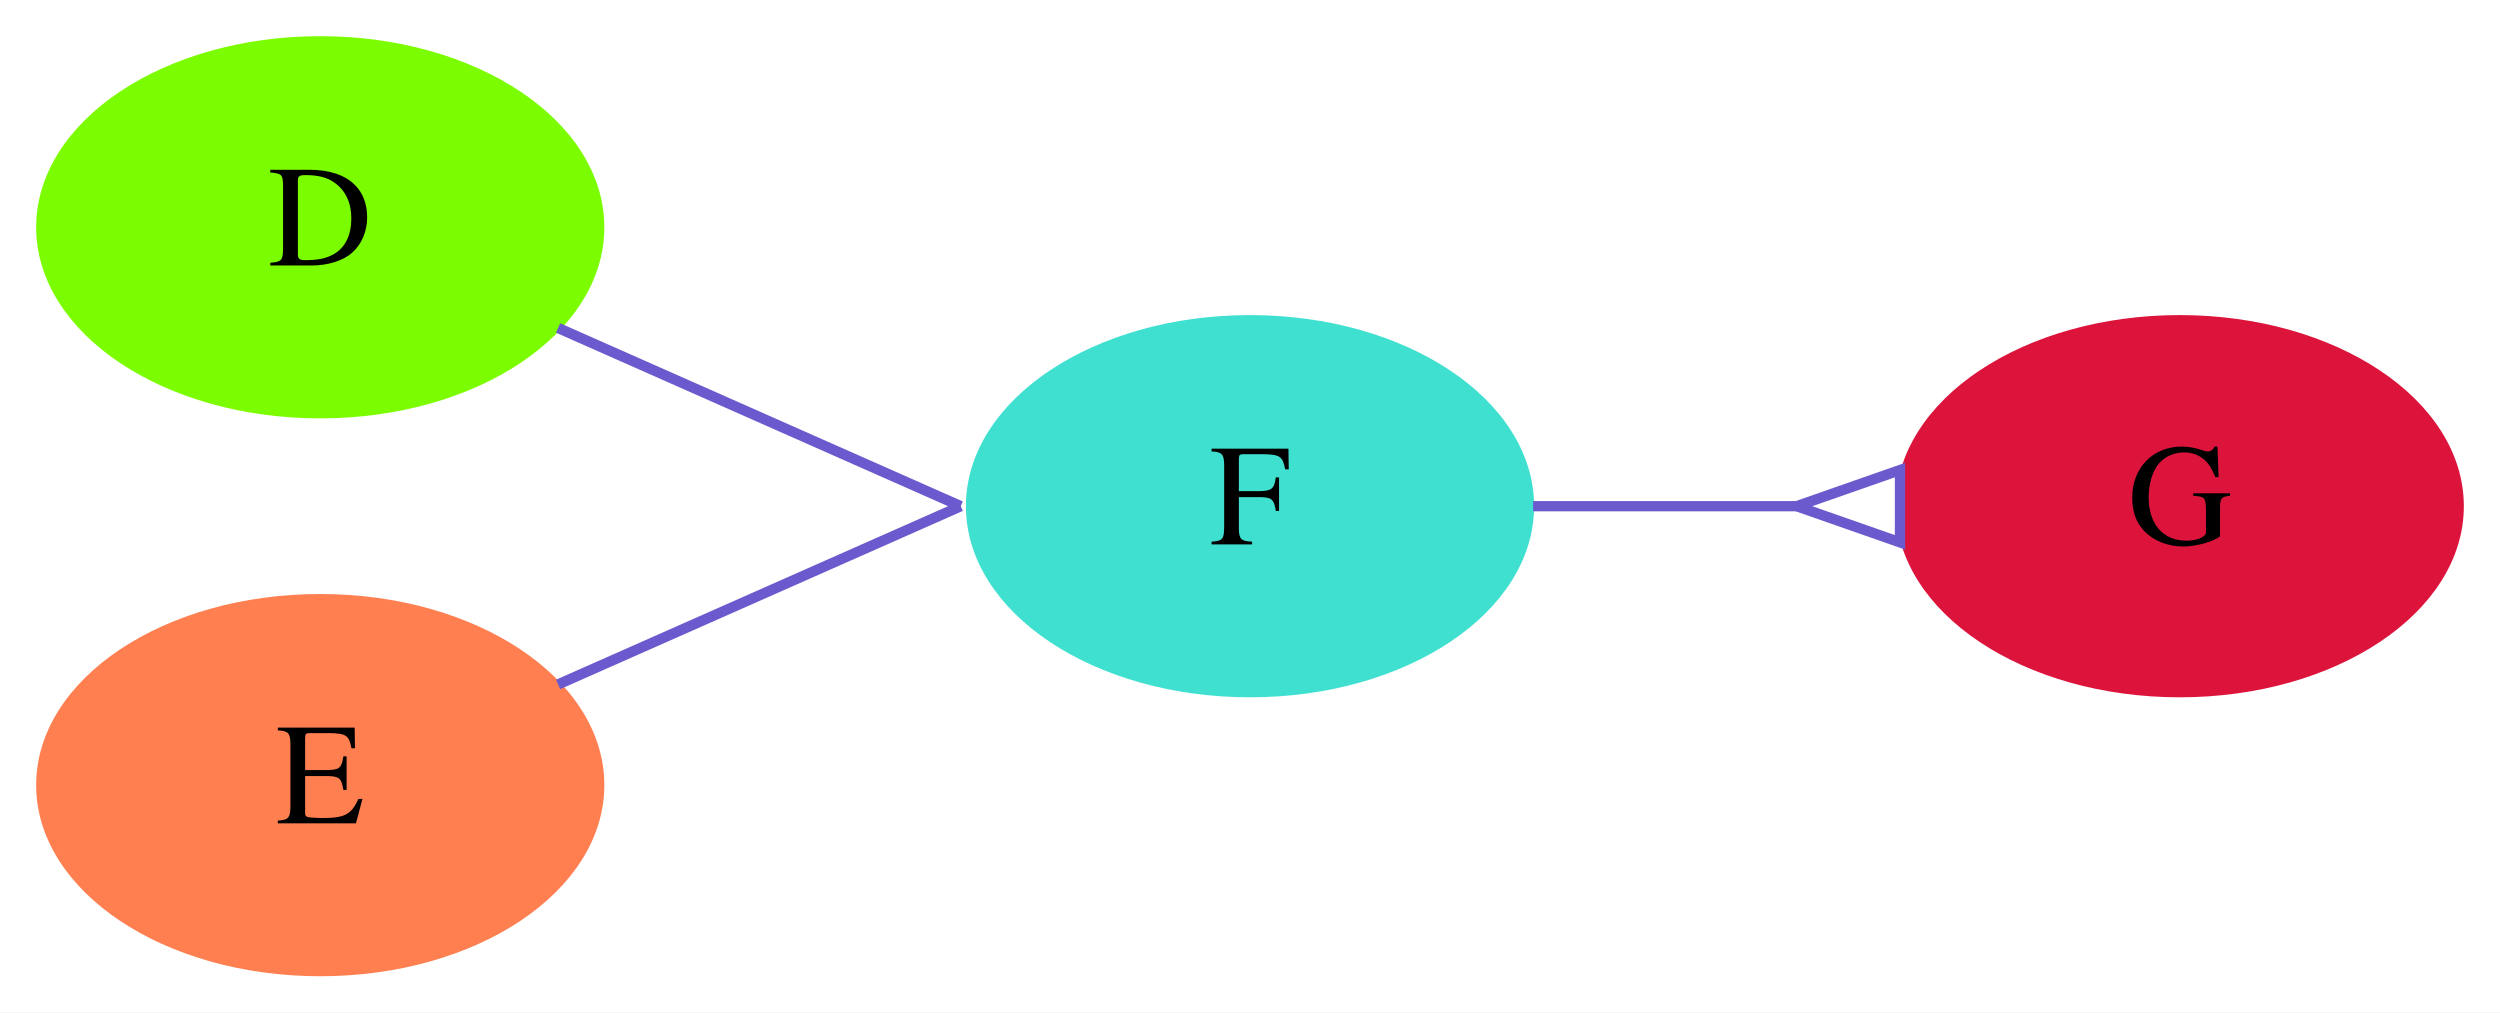
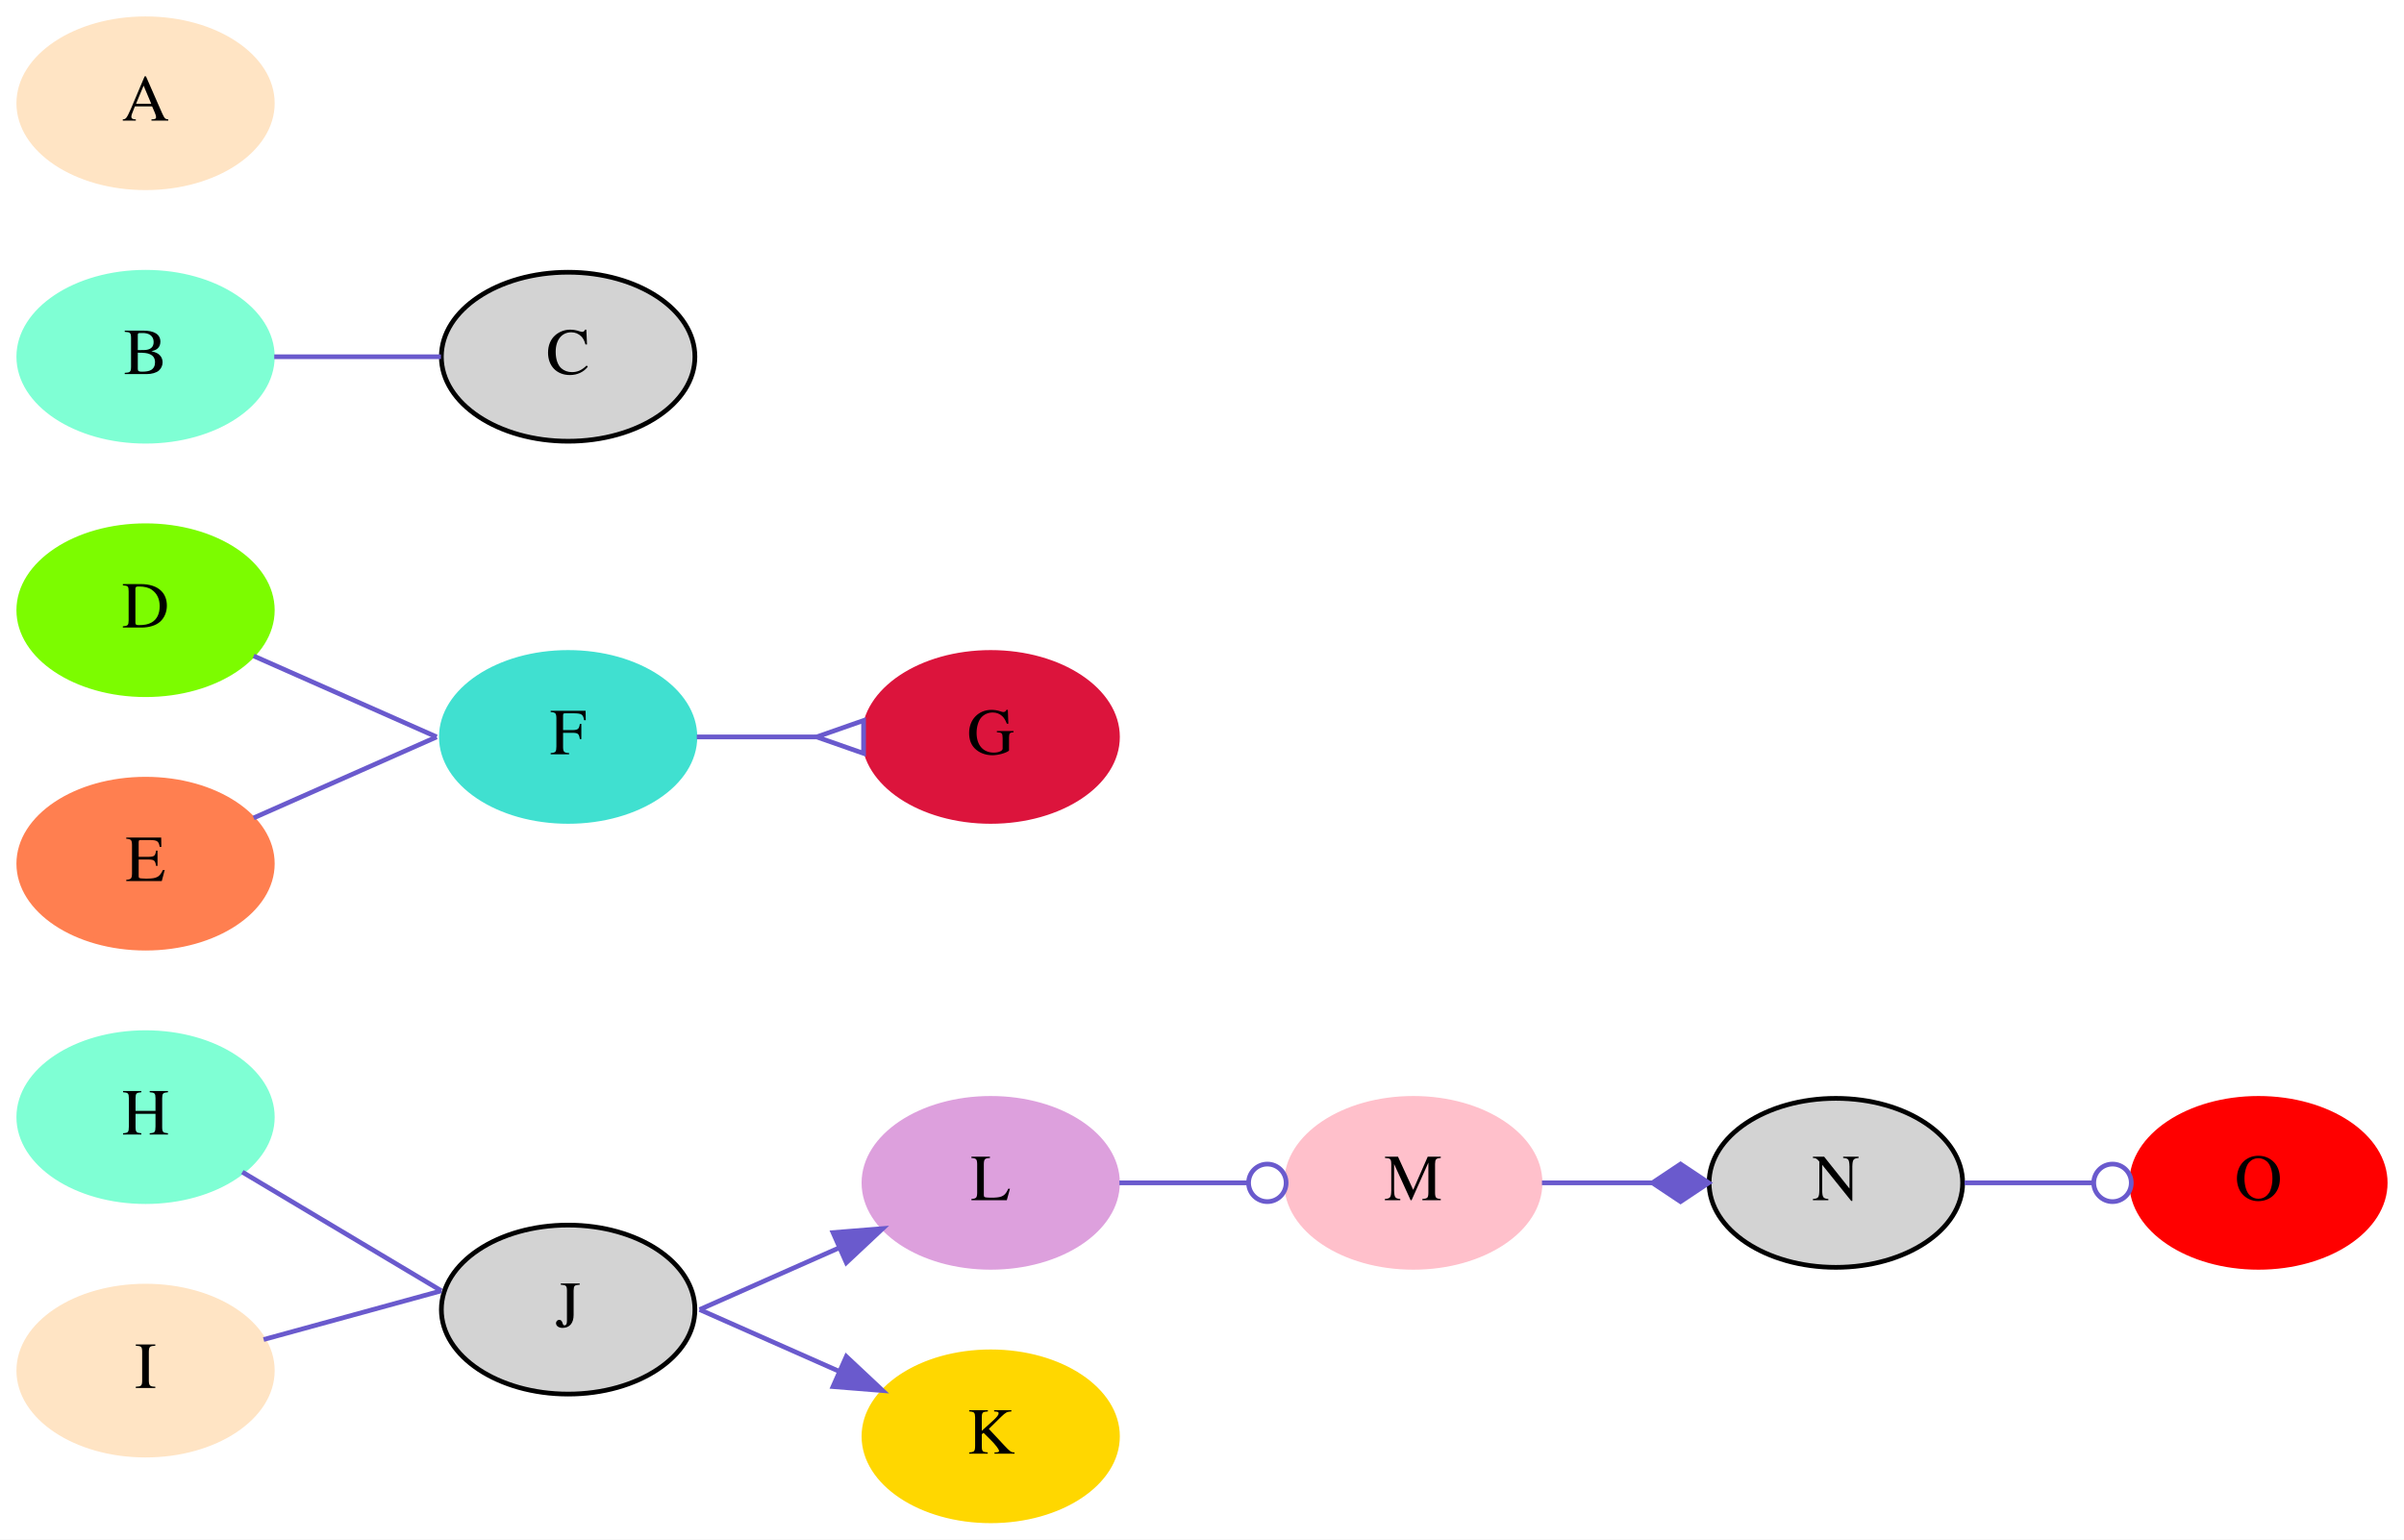
- <svg xmlns="http://www.w3.org/2000/svg" width="242pt" height="98pt" viewBox="0.00 0.00 242.00 98.00">
-   <g id="graph0" class="graph" transform="scale(1 1) rotate(0) translate(4 94)">
-     <polygon fill="white" stroke="none" points="-4,4 -4,-94 238,-94 238,4 -4,4" />
+ <svg xmlns="http://www.w3.org/2000/svg" width="512pt" height="328pt" viewBox="0.00 0.00 512.00 328.00">
+   <g id="graph0" class="graph" transform="scale(1 1) rotate(0) translate(4 324)">
+     <polygon fill="white" stroke="none" points="-4,4 -4,-324 508,-324 508,4 -4,4" />
    <g id="node1" class="node">
-       <ellipse fill="lawngreen" stroke="lawngreen" cx="27" cy="-72" rx="27" ry="18" />
-       <text text-anchor="middle" x="27" y="-68.3" font-family="Times,serif" font-size="14.00">D</text>
+       <ellipse fill="aquamarine" stroke="aquamarine" cx="27" cy="-86" rx="27" ry="18" />
+       <text text-anchor="middle" x="27" y="-82.3" font-family="Times,serif" font-size="14.00">H</text>
+     </g>
+     <g id="node7" class="node">
+       <ellipse fill="lightgrey" stroke="black" cx="117" cy="-45" rx="27" ry="18" />
+       <text text-anchor="middle" x="117" y="-41.3" font-family="Times,serif" font-size="14.00">J</text>
+     </g>
+     <g id="edge2" class="edge">
+       <path fill="none" stroke="slateblue" d="M47.617,-74.293C65.781,-63.453 90,-49 90,-49" />
+     </g>
+     <g id="node2" class="node">
+       <ellipse fill="plum" stroke="plum" cx="207" cy="-72" rx="27" ry="18" />
+       <text text-anchor="middle" x="207" y="-68.3" font-family="Times,serif" font-size="14.00">L</text>
+     </g>
+     <g id="node3" class="node">
+       <ellipse fill="pink" stroke="pink" cx="297" cy="-72" rx="27" ry="18" />
+       <text text-anchor="middle" x="297" y="-68.3" font-family="Times,serif" font-size="14.00">M</text>
+     </g>
+     <g id="edge5" class="edge">
+       <path fill="none" stroke="slateblue" d="M234.403,-72C243.008,-72 252.688,-72 261.781,-72" />
+       <ellipse fill="none" stroke="slateblue" cx="265.919" cy="-72" rx="4" ry="4" />
+     </g>
+     <g id="node8" class="node">
+       <ellipse fill="lightgrey" stroke="black" cx="387" cy="-72" rx="27" ry="18" />
+       <text text-anchor="middle" x="387" y="-68.3" font-family="Times,serif" font-size="14.00">N</text>
+     </g>
+     <g id="edge6" class="edge">
+       <path fill="none" stroke="slateblue" d="M324.403,-72C331.779,-72 339.944,-72 347.853,-72" />
+       <polygon fill="slateblue" stroke="slateblue" points="347.919,-72 353.919,-68 359.919,-72 353.919,-76 347.919,-72" />
    </g>
    <g id="node4" class="node">
-       <ellipse fill="turquoise" stroke="turquoise" cx="117" cy="-45" rx="27" ry="18" />
-       <text text-anchor="middle" x="117" y="-41.3" font-family="Times,serif" font-size="14.00">F</text>
+       <ellipse fill="red" stroke="red" cx="477" cy="-72" rx="27" ry="18" />
+       <text text-anchor="middle" x="477" y="-68.3" font-family="Times,serif" font-size="14.00">O</text>
+     </g>
+     <g id="node5" class="node">
+       <ellipse fill="bisque" stroke="bisque" cx="27" cy="-32" rx="27" ry="18" />
+       <text text-anchor="middle" x="27" y="-28.3" font-family="Times,serif" font-size="14.00">I</text>
    </g>
    <g id="edge1" class="edge">
-       <path fill="none" stroke="slateblue" d="M50.022,-62.252C67.495,-54.519 89,-45 89,-45" />
+       <path fill="none" stroke="slateblue" d="M52.148,-38.621C69.557,-43.395 90,-49 90,-49" />
    </g>
-     <g id="node2" class="node">
-       <ellipse fill="coral" stroke="coral" cx="27" cy="-18" rx="27" ry="18" />
-       <text text-anchor="middle" x="27" y="-14.3" font-family="Times,serif" font-size="14.00">E</text>
-     </g>
-     <g id="edge2" class="edge">
-       <path fill="none" stroke="slateblue" d="M50.022,-27.748C67.495,-35.481 89,-45 89,-45" />
-     </g>
-     <g id="node3" class="node">
-       <ellipse fill="crimson" stroke="crimson" cx="207" cy="-45" rx="27" ry="18" />
-       <text text-anchor="middle" x="207" y="-41.3" font-family="Times,serif" font-size="14.00">G</text>
+     <g id="node6" class="node">
+       <ellipse fill="gold" stroke="gold" cx="207" cy="-18" rx="27" ry="18" />
+       <text text-anchor="middle" x="207" y="-14.3" font-family="Times,serif" font-size="14.00">K</text>
    </g>
    <g id="edge3" class="edge">
-       <path fill="none" stroke="slateblue" d="M144.403,-45C152.393,-45 161.311,-45 169.824,-45" />
-       <polygon fill="none" stroke="slateblue" points="179.919,-48.5 169.919,-45 179.919,-41.5 179.919,-48.5" />
+       <path fill="none" stroke="slateblue" d="M145,-45C145,-45 159.748,-51.528 174.741,-58.164" />
+       <polygon fill="slateblue" stroke="slateblue" points="173.417,-61.405 183.978,-62.252 176.25,-55.004 173.417,-61.405" />
+     </g>
+     <g id="edge4" class="edge">
+       <path fill="none" stroke="slateblue" d="M145,-45C145,-45 159.748,-38.472 174.741,-31.836" />
+       <polygon fill="slateblue" stroke="slateblue" points="176.25,-34.996 183.978,-27.748 173.417,-28.595 176.25,-34.996" />
+     </g>
+     <g id="edge7" class="edge">
+       <path fill="none" stroke="slateblue" d="M414.403,-72C423.008,-72 432.688,-72 441.781,-72" />
+       <ellipse fill="none" stroke="slateblue" cx="445.919" cy="-72" rx="4" ry="4" />
+     </g>
+     <g id="node9" class="node">
+       <ellipse fill="lawngreen" stroke="lawngreen" cx="27" cy="-194" rx="27" ry="18" />
+       <text text-anchor="middle" x="27" y="-190.3" font-family="Times,serif" font-size="14.00">D</text>
+     </g>
+     <g id="node12" class="node">
+       <ellipse fill="turquoise" stroke="turquoise" cx="117" cy="-167" rx="27" ry="18" />
+       <text text-anchor="middle" x="117" y="-163.3" font-family="Times,serif" font-size="14.00">F</text>
+     </g>
+     <g id="edge8" class="edge">
+       <path fill="none" stroke="slateblue" d="M50.022,-184.252C67.495,-176.519 89,-167 89,-167" />
+     </g>
+     <g id="node10" class="node">
+       <ellipse fill="coral" stroke="coral" cx="27" cy="-140" rx="27" ry="18" />
+       <text text-anchor="middle" x="27" y="-136.3" font-family="Times,serif" font-size="14.00">E</text>
+     </g>
+     <g id="edge9" class="edge">
+       <path fill="none" stroke="slateblue" d="M50.022,-149.748C67.495,-157.481 89,-167 89,-167" />
+     </g>
+     <g id="node11" class="node">
+       <ellipse fill="crimson" stroke="crimson" cx="207" cy="-167" rx="27" ry="18" />
+       <text text-anchor="middle" x="207" y="-163.3" font-family="Times,serif" font-size="14.00">G</text>
+     </g>
+     <g id="edge10" class="edge">
+       <path fill="none" stroke="slateblue" d="M144.403,-167C152.393,-167 161.311,-167 169.824,-167" />
+       <polygon fill="none" stroke="slateblue" points="179.919,-170.5 169.919,-167 179.919,-163.5 179.919,-170.5" />
+     </g>
+     <g id="node13" class="node">
+       <ellipse fill="aquamarine" stroke="aquamarine" cx="27" cy="-248" rx="27" ry="18" />
+       <text text-anchor="middle" x="27" y="-244.3" font-family="Times,serif" font-size="14.00">B</text>
+     </g>
+     <g id="node15" class="node">
+       <ellipse fill="lightgrey" stroke="black" cx="117" cy="-248" rx="27" ry="18" />
+       <text text-anchor="middle" x="117" y="-244.3" font-family="Times,serif" font-size="14.00">C</text>
+     </g>
+     <g id="edge11" class="edge">
+       <path fill="none" stroke="slateblue" d="M54.403,-248C65.642,-248 78.715,-248 89.919,-248" />
+     </g>
+     <g id="node14" class="node">
+       <ellipse fill="bisque" stroke="bisque" cx="27" cy="-302" rx="27" ry="18" />
+       <text text-anchor="middle" x="27" y="-298.3" font-family="Times,serif" font-size="14.00">A</text>
    </g>
  </g>
</svg>
